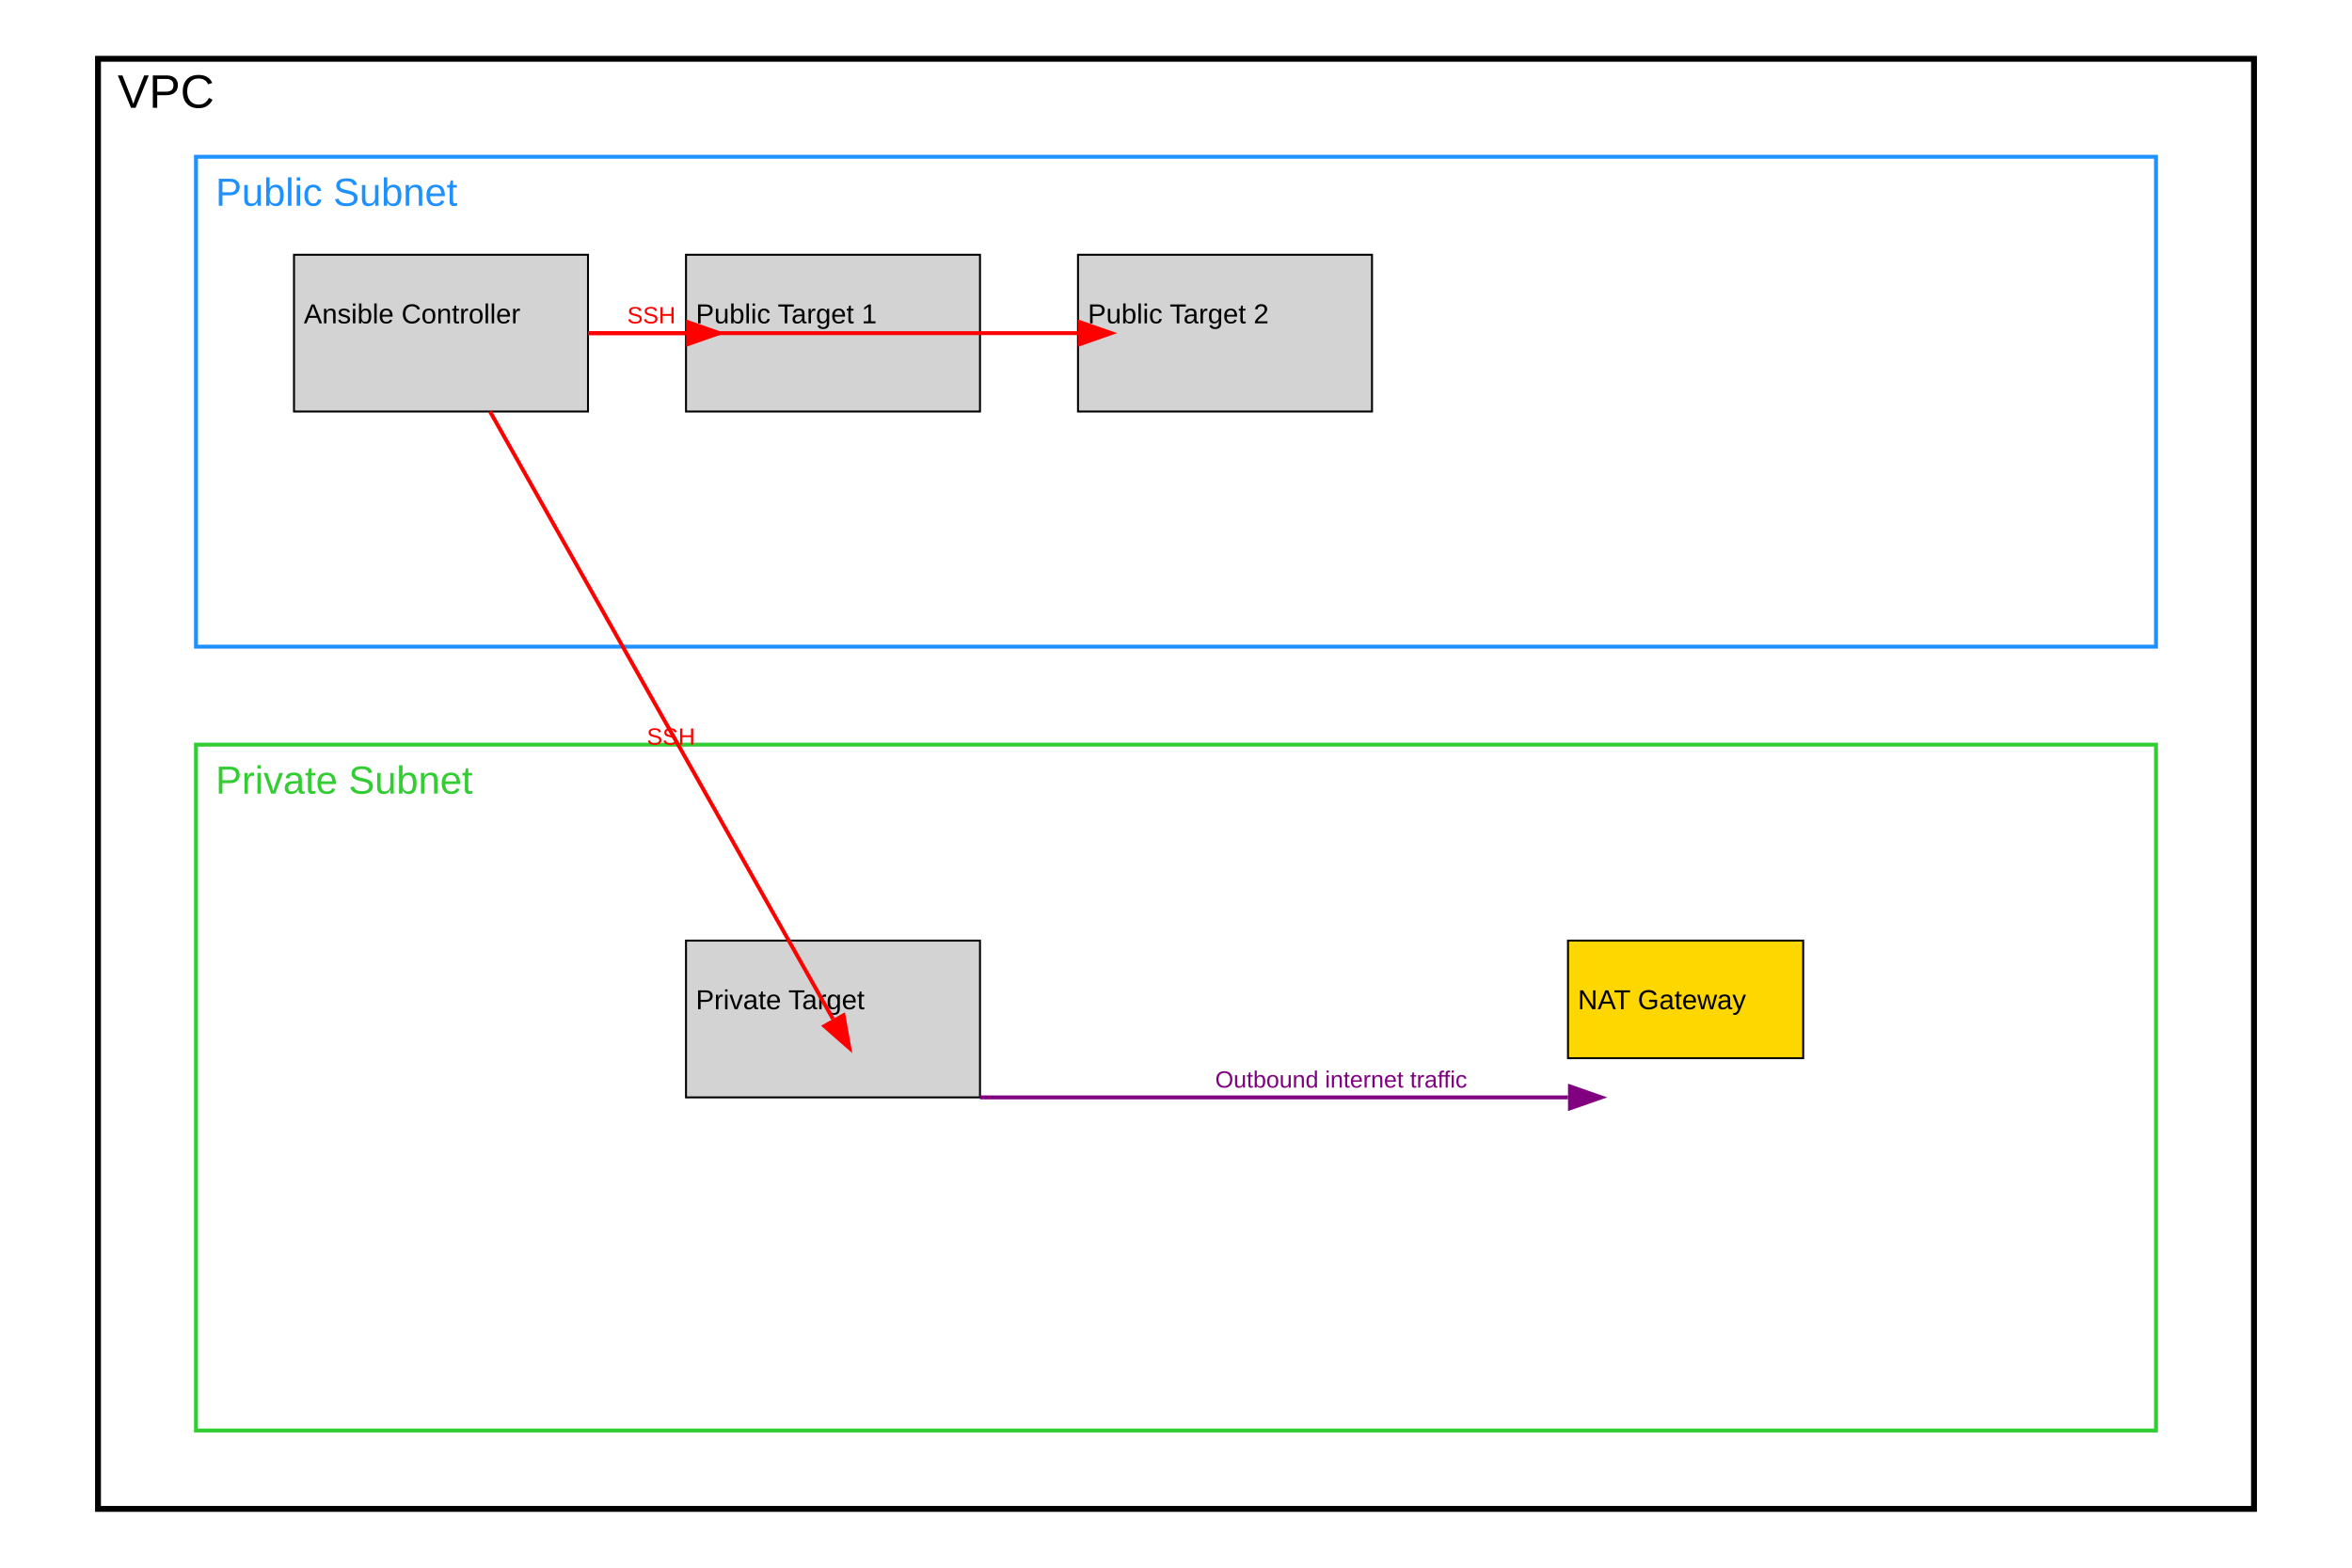
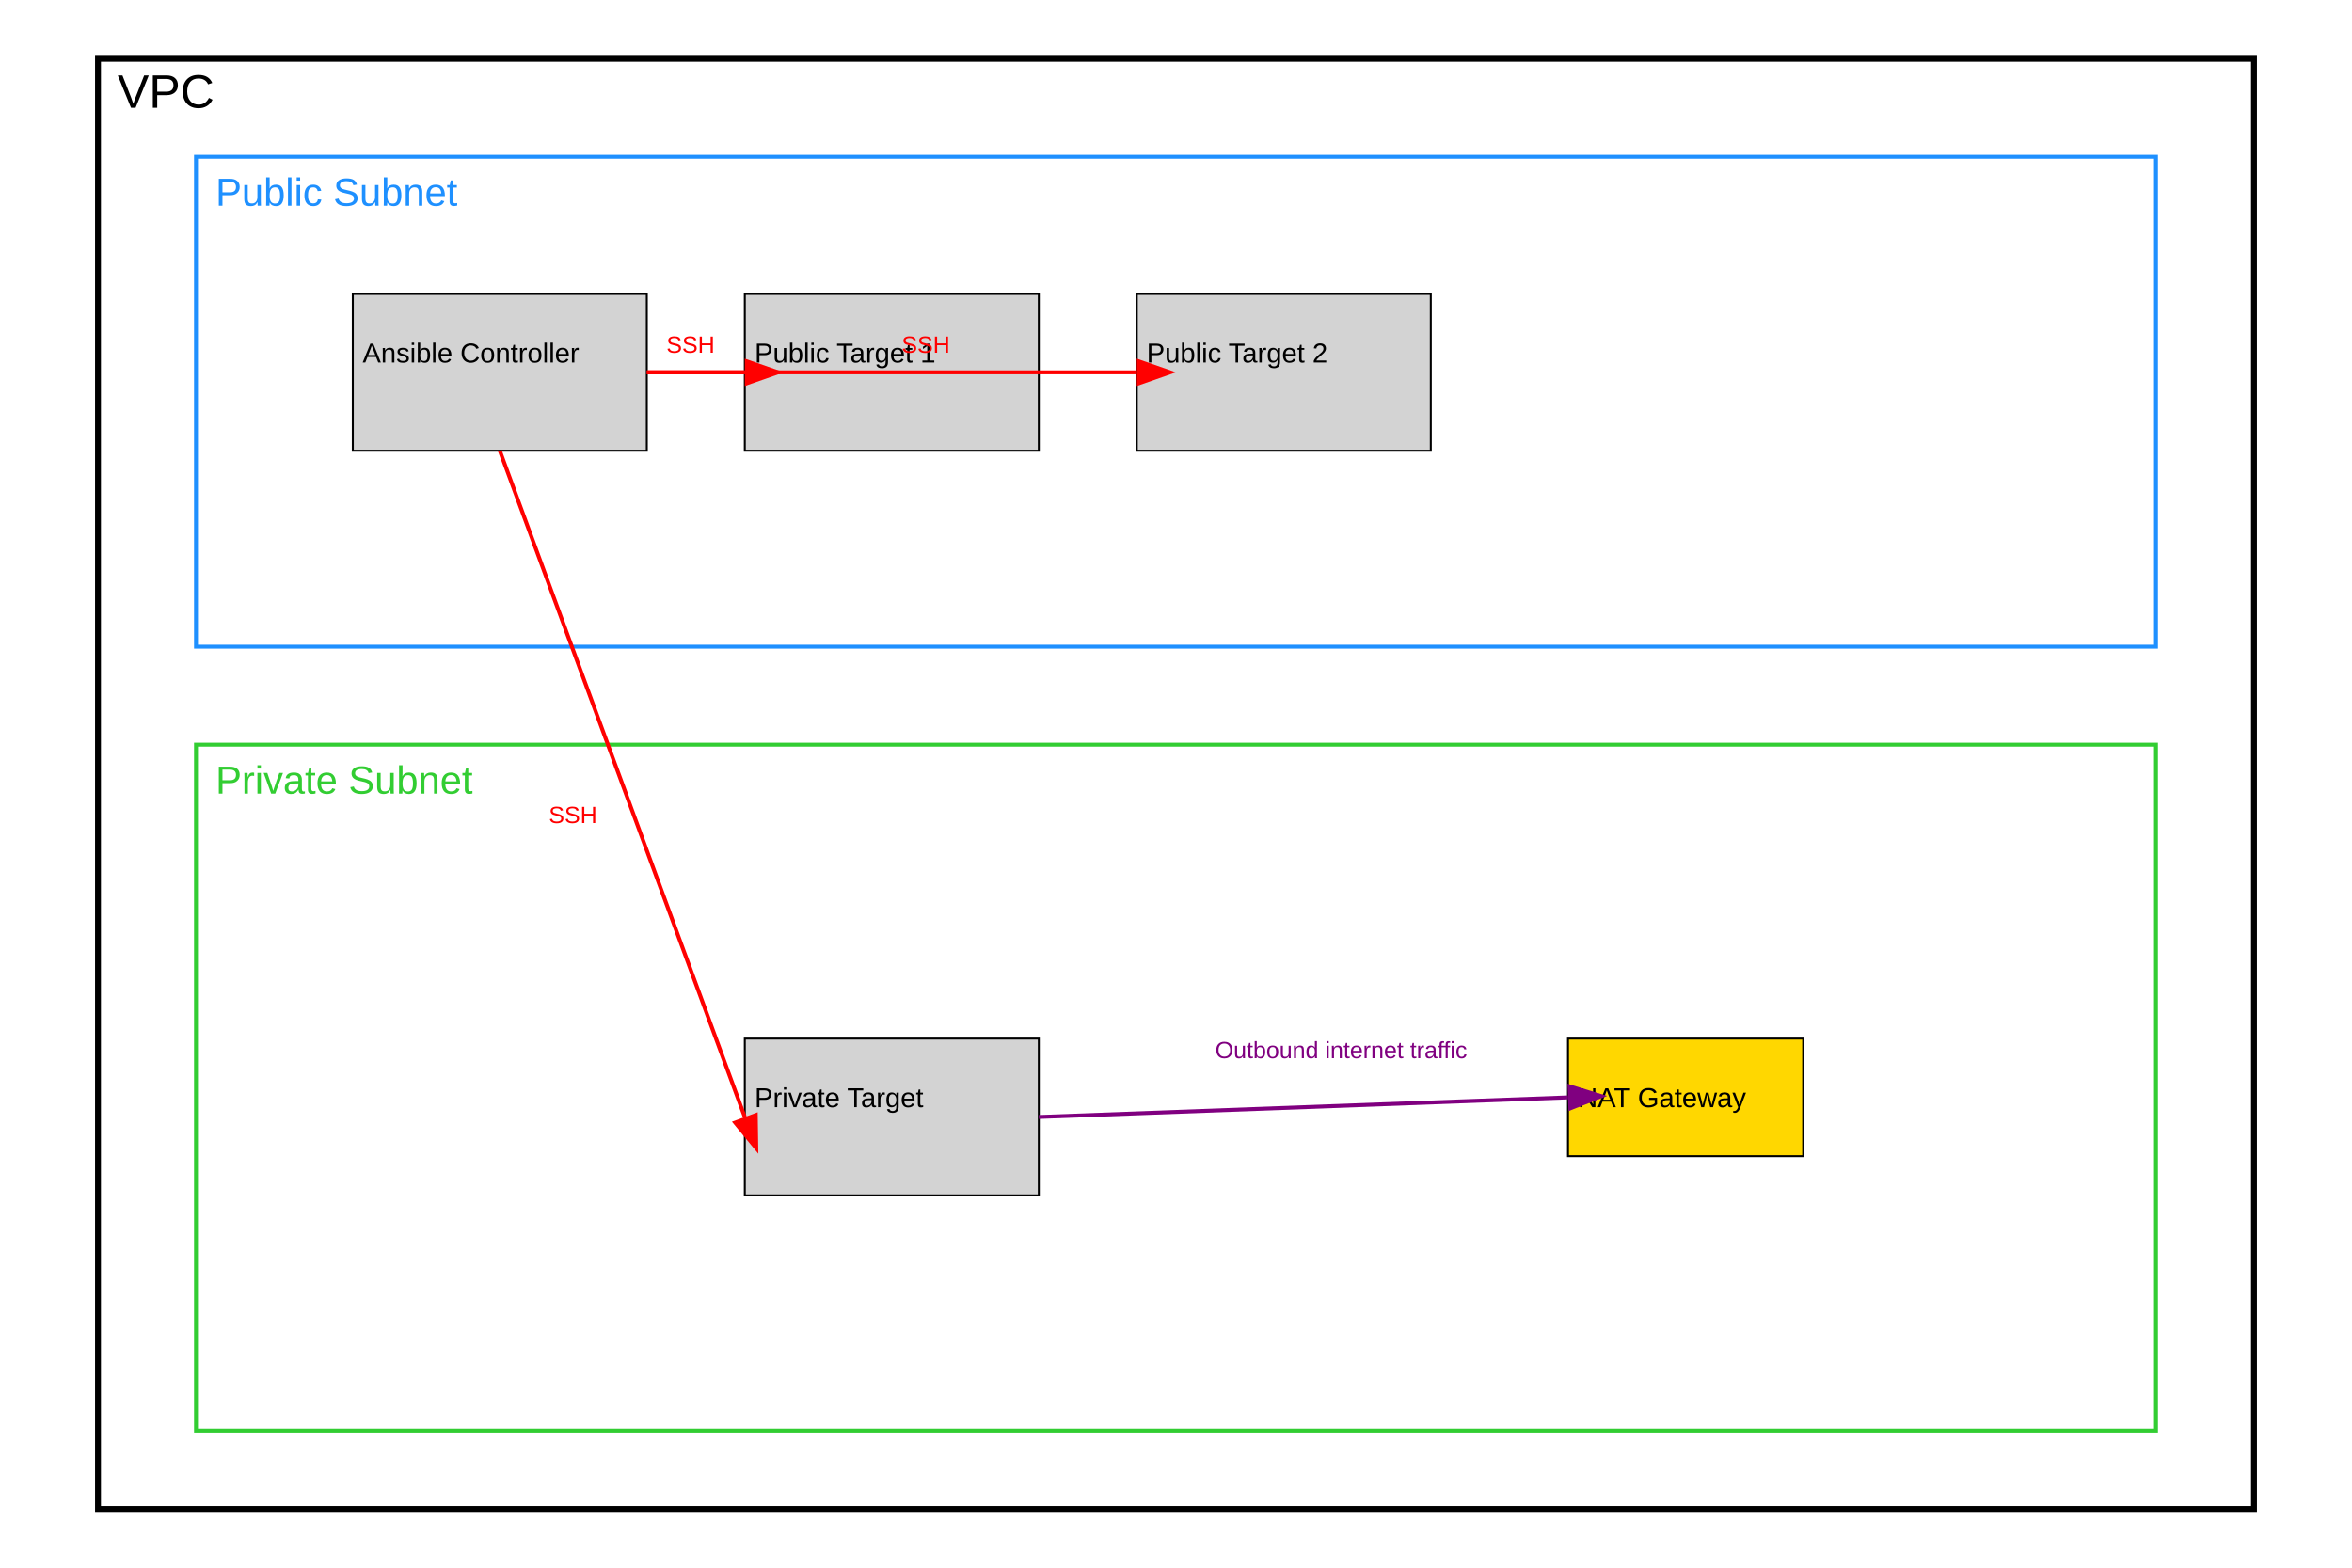
<svg xmlns="http://www.w3.org/2000/svg" width="1200" height="800">
-   <rect x="50" y="30" width="1100" height="740" fill="none" stroke="#000000" stroke-width="3" />
+   <rect x="50" y="30" width="1100" height="740" fill="none" stroke="#000" stroke-width="3" />
  <text x="60" y="55" font-family="Arial" font-size="24" fill="#000">VPC</text>
  <rect x="100" y="80" width="1000" height="250" fill="none" stroke="#1E90FF" stroke-width="2" />
  <text x="110" y="105" font-family="Arial" font-size="20" fill="#1E90FF">Public Subnet</text>
  <rect x="100" y="380" width="1000" height="350" fill="none" stroke="#32CD32" stroke-width="2" />
  <text x="110" y="405" font-family="Arial" font-size="20" fill="#32CD32">Private Subnet</text>
-   <rect x="150" y="130" width="150" height="80" fill="#D3D3D3" stroke="#000" />
-   <text x="155" y="165" font-family="Arial" font-size="14" fill="#000">Ansible Controller</text>
-   <rect x="350" y="130" width="150" height="80" fill="#D3D3D3" stroke="#000" />
-   <text x="355" y="165" font-family="Arial" font-size="14" fill="#000">Public Target 1</text>
-   <rect x="550" y="130" width="150" height="80" fill="#D3D3D3" stroke="#000" />
-   <text x="555" y="165" font-family="Arial" font-size="14" fill="#000">Public Target 2</text>
-   <rect x="350" y="480" width="150" height="80" fill="#D3D3D3" stroke="#000" />
-   <text x="355" y="515" font-family="Arial" font-size="14" fill="#000">Private Target</text>
-   <rect x="800" y="480" width="120" height="60" fill="#FFD700" stroke="#000" />
-   <text x="805" y="515" font-family="Arial" font-size="14" fill="#000">NAT Gateway</text>
+   <rect x="180" y="150" width="150" height="80" fill="#D3D3D3" stroke="#000" />
+   <text x="185" y="185" font-family="Arial" font-size="14" fill="#000">Ansible Controller</text>
+   <rect x="380" y="150" width="150" height="80" fill="#D3D3D3" stroke="#000" />
+   <text x="385" y="185" font-family="Arial" font-size="14" fill="#000">Public Target 1</text>
+   <rect x="580" y="150" width="150" height="80" fill="#D3D3D3" stroke="#000" />
+   <text x="585" y="185" font-family="Arial" font-size="14" fill="#000">Public Target 2</text>
+   <rect x="380" y="530" width="150" height="80" fill="#D3D3D3" stroke="#000" />
+   <text x="385" y="565" font-family="Arial" font-size="14" fill="#000">Private Target</text>
+   <rect x="800" y="530" width="120" height="60" fill="#FFD700" stroke="#000" />
+   <text x="805" y="565" font-family="Arial" font-size="14" fill="#000">NAT Gateway</text>
  <defs>
    <marker id="arrowhead" markerWidth="10" markerHeight="7" refX="0" refY="3.5" orient="auto">
-       <polygon points="0 0, 10 3.5, 0 7" fill="red" />
+       <polygon points="0 0,10 3.5,0 7" fill="red" />
    </marker>
    <marker id="arrowhead-purple" markerWidth="10" markerHeight="7" refX="0" refY="3.5" orient="auto">
-       <polygon points="0 0, 10 3.5, 0 7" fill="purple" />
+       <polygon points="0 0,10 3.5,0 7" fill="purple" />
    </marker>
  </defs>
-   <line x1="300" y1="170" x2="350" y2="170" stroke="red" stroke-width="2" marker-end="url(#arrowhead)" />
-   <text x="320" y="165" font-family="Arial" font-size="12" fill="red">SSH</text>
-   <line x1="300" y1="170" x2="550" y2="170" stroke="red" stroke-width="2" marker-end="url(#arrowhead)" />
-   <line x1="250" y1="210" x2="425" y2="520" stroke="red" stroke-width="2" marker-end="url(#arrowhead)" />
-   <text x="330" y="380" font-family="Arial" font-size="12" fill="red">SSH</text>
-   <line x1="500" y1="560" x2="800" y2="560" stroke="purple" stroke-width="2" marker-end="url(#arrowhead-purple)" />
-   <text x="620" y="555" font-family="Arial" font-size="12" fill="purple">Outbound internet traffic</text>
+   <line x1="330" y1="190" x2="380" y2="190" stroke="red" stroke-width="2" marker-end="url(#arrowhead)" />
+   <text x="340" y="180" font-family="Arial" font-size="12" fill="red">SSH</text>
+   <line x1="330" y1="190" x2="580" y2="190" stroke="red" stroke-width="2" marker-end="url(#arrowhead)" />
+   <text x="460" y="180" font-family="Arial" font-size="12" fill="red">SSH</text>
+   <line x1="255" y1="230" x2="380" y2="570" stroke="red" stroke-width="2" marker-end="url(#arrowhead)" />
+   <text x="280" y="420" font-family="Arial" font-size="12" fill="red">SSH</text>
+   <line x1="530" y1="570" x2="800" y2="560" stroke="purple" stroke-width="2" marker-end="url(#arrowhead-purple)" />
+   <text x="620" y="540" font-family="Arial" font-size="12" fill="purple">Outbound internet traffic</text>
</svg>
